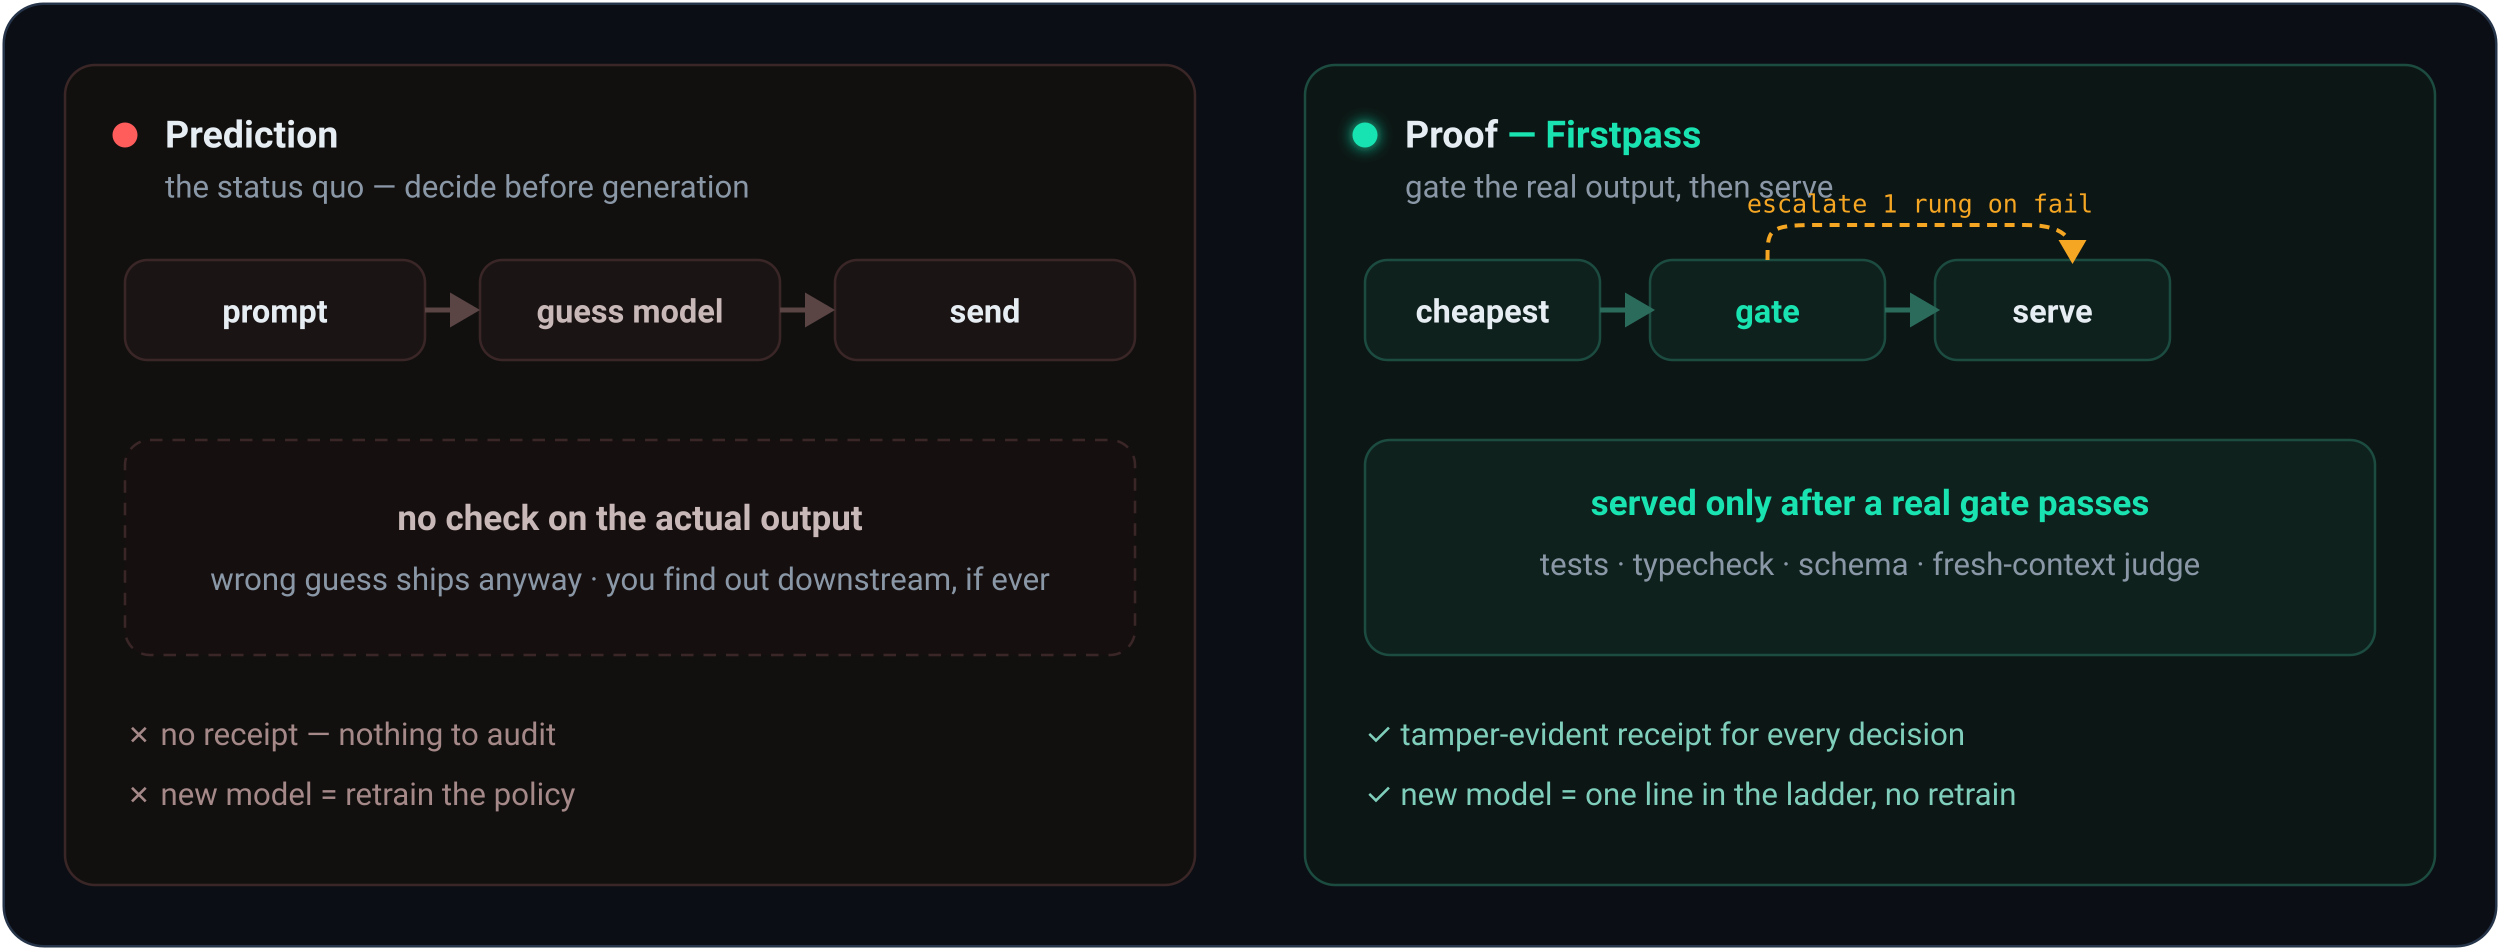
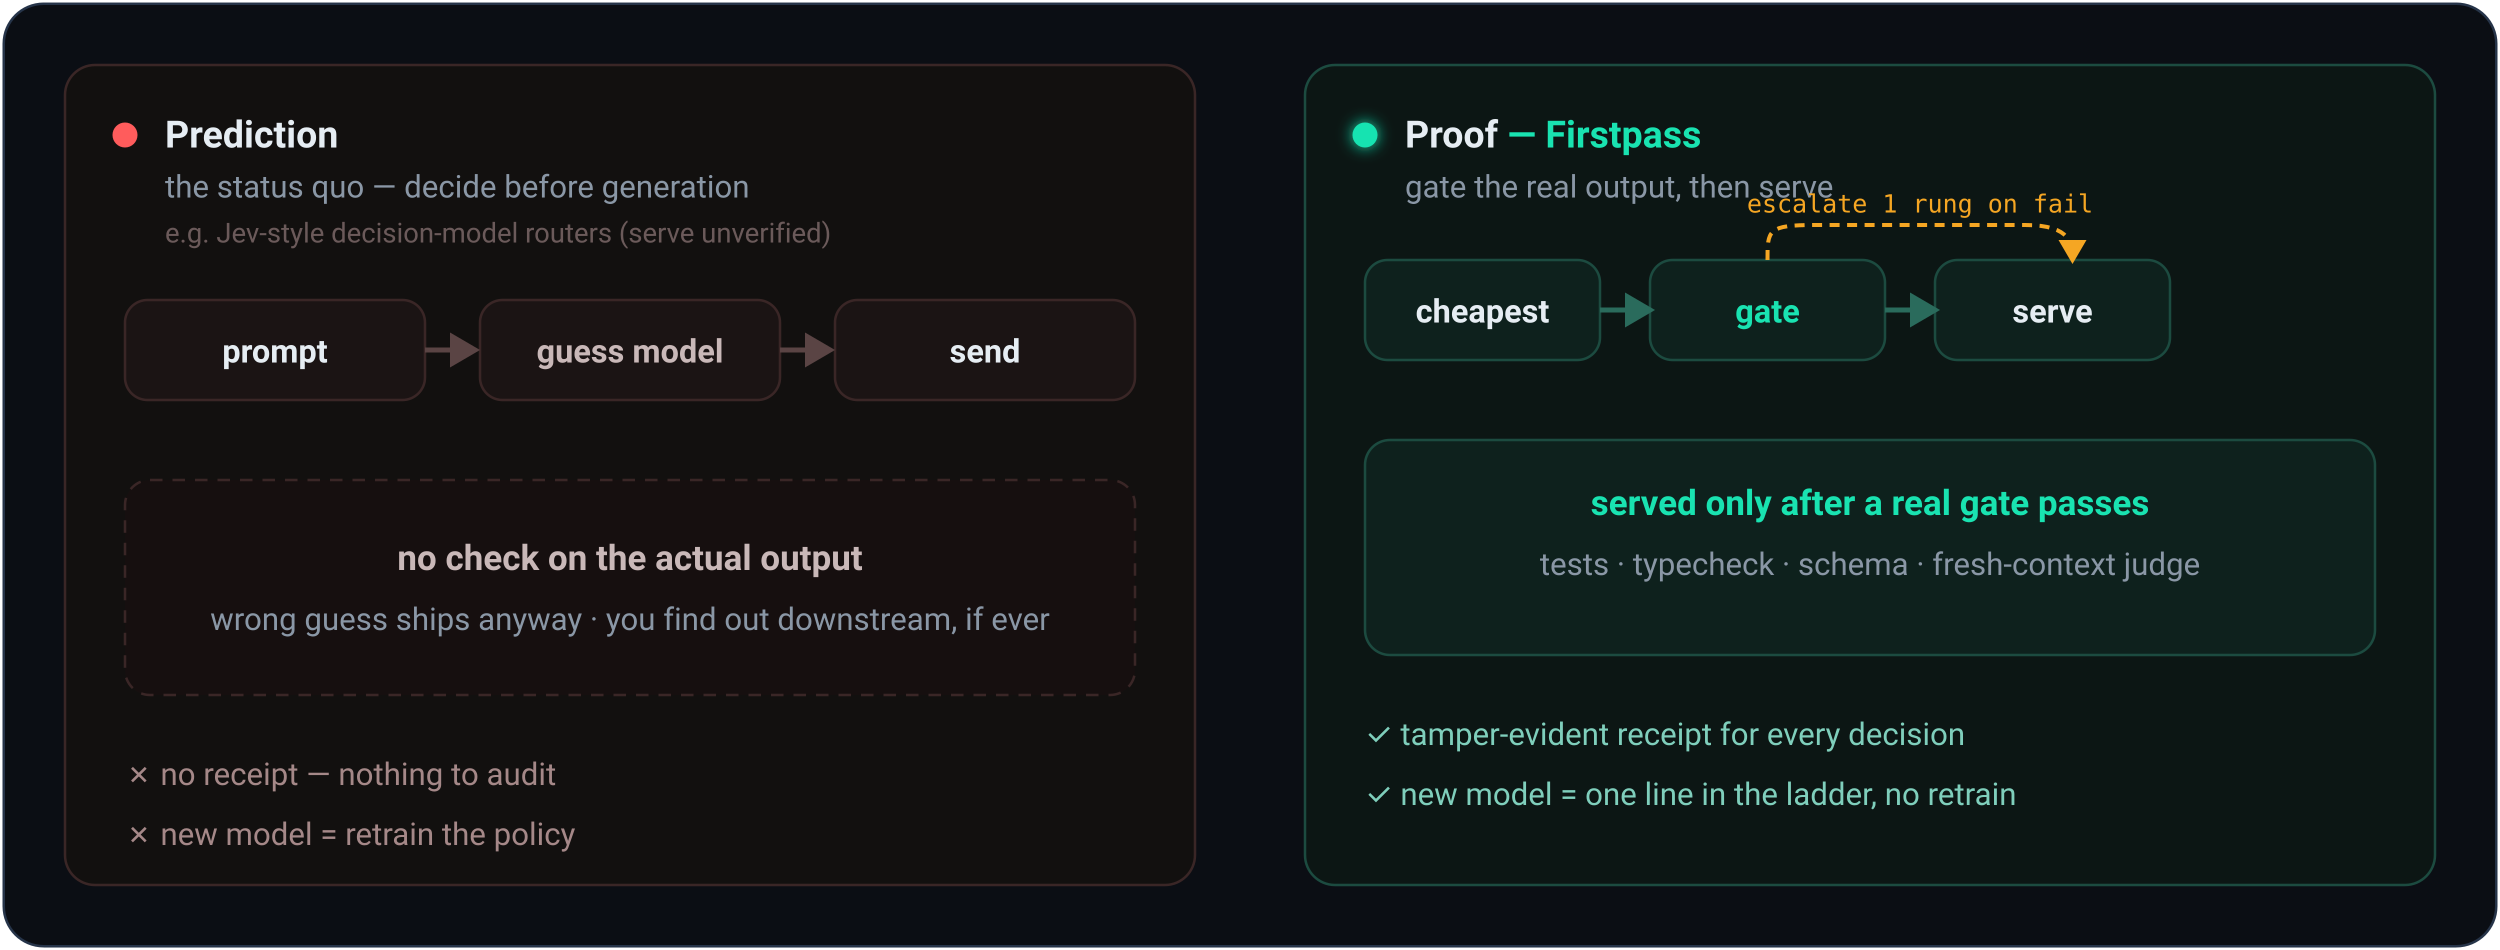
<svg xmlns="http://www.w3.org/2000/svg" viewBox="0 0 1000 380" role="img" preserveAspectRatio="xMidYMid meet" font-family="ui-sans-serif, -apple-system, Segoe UI, Roboto, sans-serif">
  <defs>
    <filter id="g" x="-80%" y="-80%" width="260%" height="260%">
      <feGaussianBlur stdDeviation="3" result="b" />
      <feMerge>
        <feMergeNode in="b" />
        <feMergeNode in="SourceGraphic" />
      </feMerge>
    </filter>
  </defs>
  <rect x="1.5" y="1.5" width="997" height="377" rx="16" fill="#0B0E14" stroke="#263449" />
  <g>
    <rect x="26" y="26" width="452" height="328" rx="12" fill="#12100F" stroke="#3a2626" />
    <circle cx="50" cy="54" r="5" fill="#FF5C5C" />
    <text x="66" y="59" font-size="15" font-weight="700" fill="#E6EDF3">Prediction</text>
    <text x="66" y="79" font-size="12.5" fill="#8A97A6">the status quo — decide before generation</text>
-     <g font-size="13" font-weight="600" fill="#E6EDF3">
-       <rect x="50" y="104" width="120" height="40" rx="9" fill="#1b1414" stroke="#3a2626" />
-       <text x="110" y="129" text-anchor="middle">prompt</text>
-       <rect x="192" y="104" width="120" height="40" rx="9" fill="#1b1414" stroke="#3a2626" />
-       <text x="252" y="129" text-anchor="middle" fill="#c9b8b8">guess model</text>
-       <rect x="334" y="104" width="120" height="40" rx="9" fill="#1b1414" stroke="#3a2626" />
-       <text x="394" y="129" text-anchor="middle">send</text>
-       <g stroke="#5a4444" stroke-width="2" fill="none">
-         <path d="M170 124 h20" marker-end="url(#ar)" />
-         <path d="M312 124 h20" marker-end="url(#ar)" />
+     <g transform="translate(0,16)">
+       <g font-size="13" font-weight="600" fill="#E6EDF3">
+         <rect x="50" y="104" width="120" height="40" rx="9" fill="#1b1414" stroke="#3a2626" />
+         <text x="110" y="129" text-anchor="middle">prompt</text>
+         <rect x="192" y="104" width="120" height="40" rx="9" fill="#1b1414" stroke="#3a2626" />
+         <text x="252" y="129" text-anchor="middle" fill="#c9b8b8">guess model</text>
+         <rect x="334" y="104" width="120" height="40" rx="9" fill="#1b1414" stroke="#3a2626" />
+         <text x="394" y="129" text-anchor="middle">send</text>
+         <g stroke="#5a4444" stroke-width="2" fill="none">
+           <path d="M170 124 h20" marker-end="url(#ar)" />
+           <path d="M312 124 h20" marker-end="url(#ar)" />
+         </g>
+       </g>
+       <rect x="50" y="176" width="404" height="86" rx="10" fill="#160f0f" stroke="#3a2626" stroke-dasharray="5 4" />
+       <text x="252" y="212" text-anchor="middle" font-size="14" font-weight="700" fill="#c9b8b8">no check on the actual output</text>
+       <text x="252" y="236" text-anchor="middle" font-size="12.5" fill="#8A97A6">wrong guess ships anyway · you find out downstream, if ever</text>
+       <g font-size="12.5" fill="#a58888">
+         <text x="50" y="298">✗ no receipt — nothing to audit</text>
+         <text x="50" y="322">✗ new model = retrain the policy</text>
      </g>
    </g>
-     <rect x="50" y="176" width="404" height="86" rx="10" fill="#160f0f" stroke="#3a2626" stroke-dasharray="5 4" />
-     <text x="252" y="212" text-anchor="middle" font-size="14" font-weight="700" fill="#c9b8b8">no check on the actual output</text>
-     <text x="252" y="236" text-anchor="middle" font-size="12.5" fill="#8A97A6">wrong guess ships anyway · you find out downstream, if ever</text>
-     <g font-size="12.5" fill="#a58888">
-       <text x="50" y="298">✗ no receipt — nothing to audit</text>
-       <text x="50" y="322">✗ new model = retrain the policy</text>
-     </g>
+     <text x="66" y="97" font-size="11" fill="#6b5a5a">e.g. Jev-style decision-model routers (serve unverified)</text>
  </g>
  <g>
    <rect x="522" y="26" width="452" height="328" rx="12" fill="#0c1614" stroke="#1c4b40" />
    <circle cx="546" cy="54" r="5" fill="#19E3B1" filter="url(#g)" />
    <text x="562" y="59" font-size="15" font-weight="700" fill="#E6EDF3">Proof <tspan fill="#19E3B1">— Firstpass</tspan>
    </text>
    <text x="562" y="79" font-size="12.5" fill="#8A97A6">gate the real output, then serve</text>
    <g font-size="13" font-weight="600" fill="#E6EDF3">
      <rect x="546" y="104" width="94" height="40" rx="9" fill="#0e211d" stroke="#1c4b40" />
      <text x="593" y="129" text-anchor="middle">cheapest</text>
      <rect x="660" y="104" width="94" height="40" rx="9" fill="#0e211d" stroke="#1c4b40" />
      <text x="707" y="129" text-anchor="middle" fill="#19E3B1">gate</text>
      <rect x="774" y="104" width="94" height="40" rx="9" fill="#0e211d" stroke="#1c4b40" />
      <text x="821" y="129" text-anchor="middle">serve</text>
      <g stroke="#2a6b5c" stroke-width="2" fill="none">
        <path d="M640 124 h20" marker-end="url(#am)" />
        <path d="M754 124 h20" marker-end="url(#am)" />
      </g>
    </g>
    <path d="M707 104 C707 92 707 90 726 90 L810 90 C829 90 829 98 829 104" fill="none" stroke="#F5A623" stroke-width="1.6" stroke-dasharray="4 3" marker-end="url(#aa)" />
    <text x="768" y="85" text-anchor="middle" font-size="10" fill="#F5A623" font-family="ui-monospace, SFMono-Regular, Menlo, monospace">escalate 1 rung on fail</text>
    <rect x="546" y="176" width="404" height="86" rx="10" fill="#0e211d" stroke="#1c4b40" />
    <text x="748" y="206" text-anchor="middle" font-size="14" font-weight="700" fill="#19E3B1">served only after a real gate passes</text>
    <text x="748" y="230" text-anchor="middle" font-size="12.5" fill="#8A97A6">tests · typecheck · schema · fresh-context judge</text>
    <g font-size="12.5" fill="#7fcfbc">
      <text x="546" y="298">✓ tamper-evident receipt for every decision</text>
      <text x="546" y="322">✓ new model = one line in the ladder, no retrain</text>
    </g>
  </g>
  <defs>
    <marker id="ar" markerWidth="7" markerHeight="7" refX="5" refY="3.5" orient="auto">
      <path d="M0 0 L6 3.5 L0 7 z" fill="#5a4444" />
    </marker>
    <marker id="am" markerWidth="7" markerHeight="7" refX="5" refY="3.5" orient="auto">
      <path d="M0 0 L6 3.5 L0 7 z" fill="#2a6b5c" />
    </marker>
    <marker id="aa" markerWidth="7" markerHeight="7" refX="5" refY="3.5" orient="auto">
      <path d="M0 0 L6 3.5 L0 7 z" fill="#F5A623" />
    </marker>
  </defs>
</svg>
